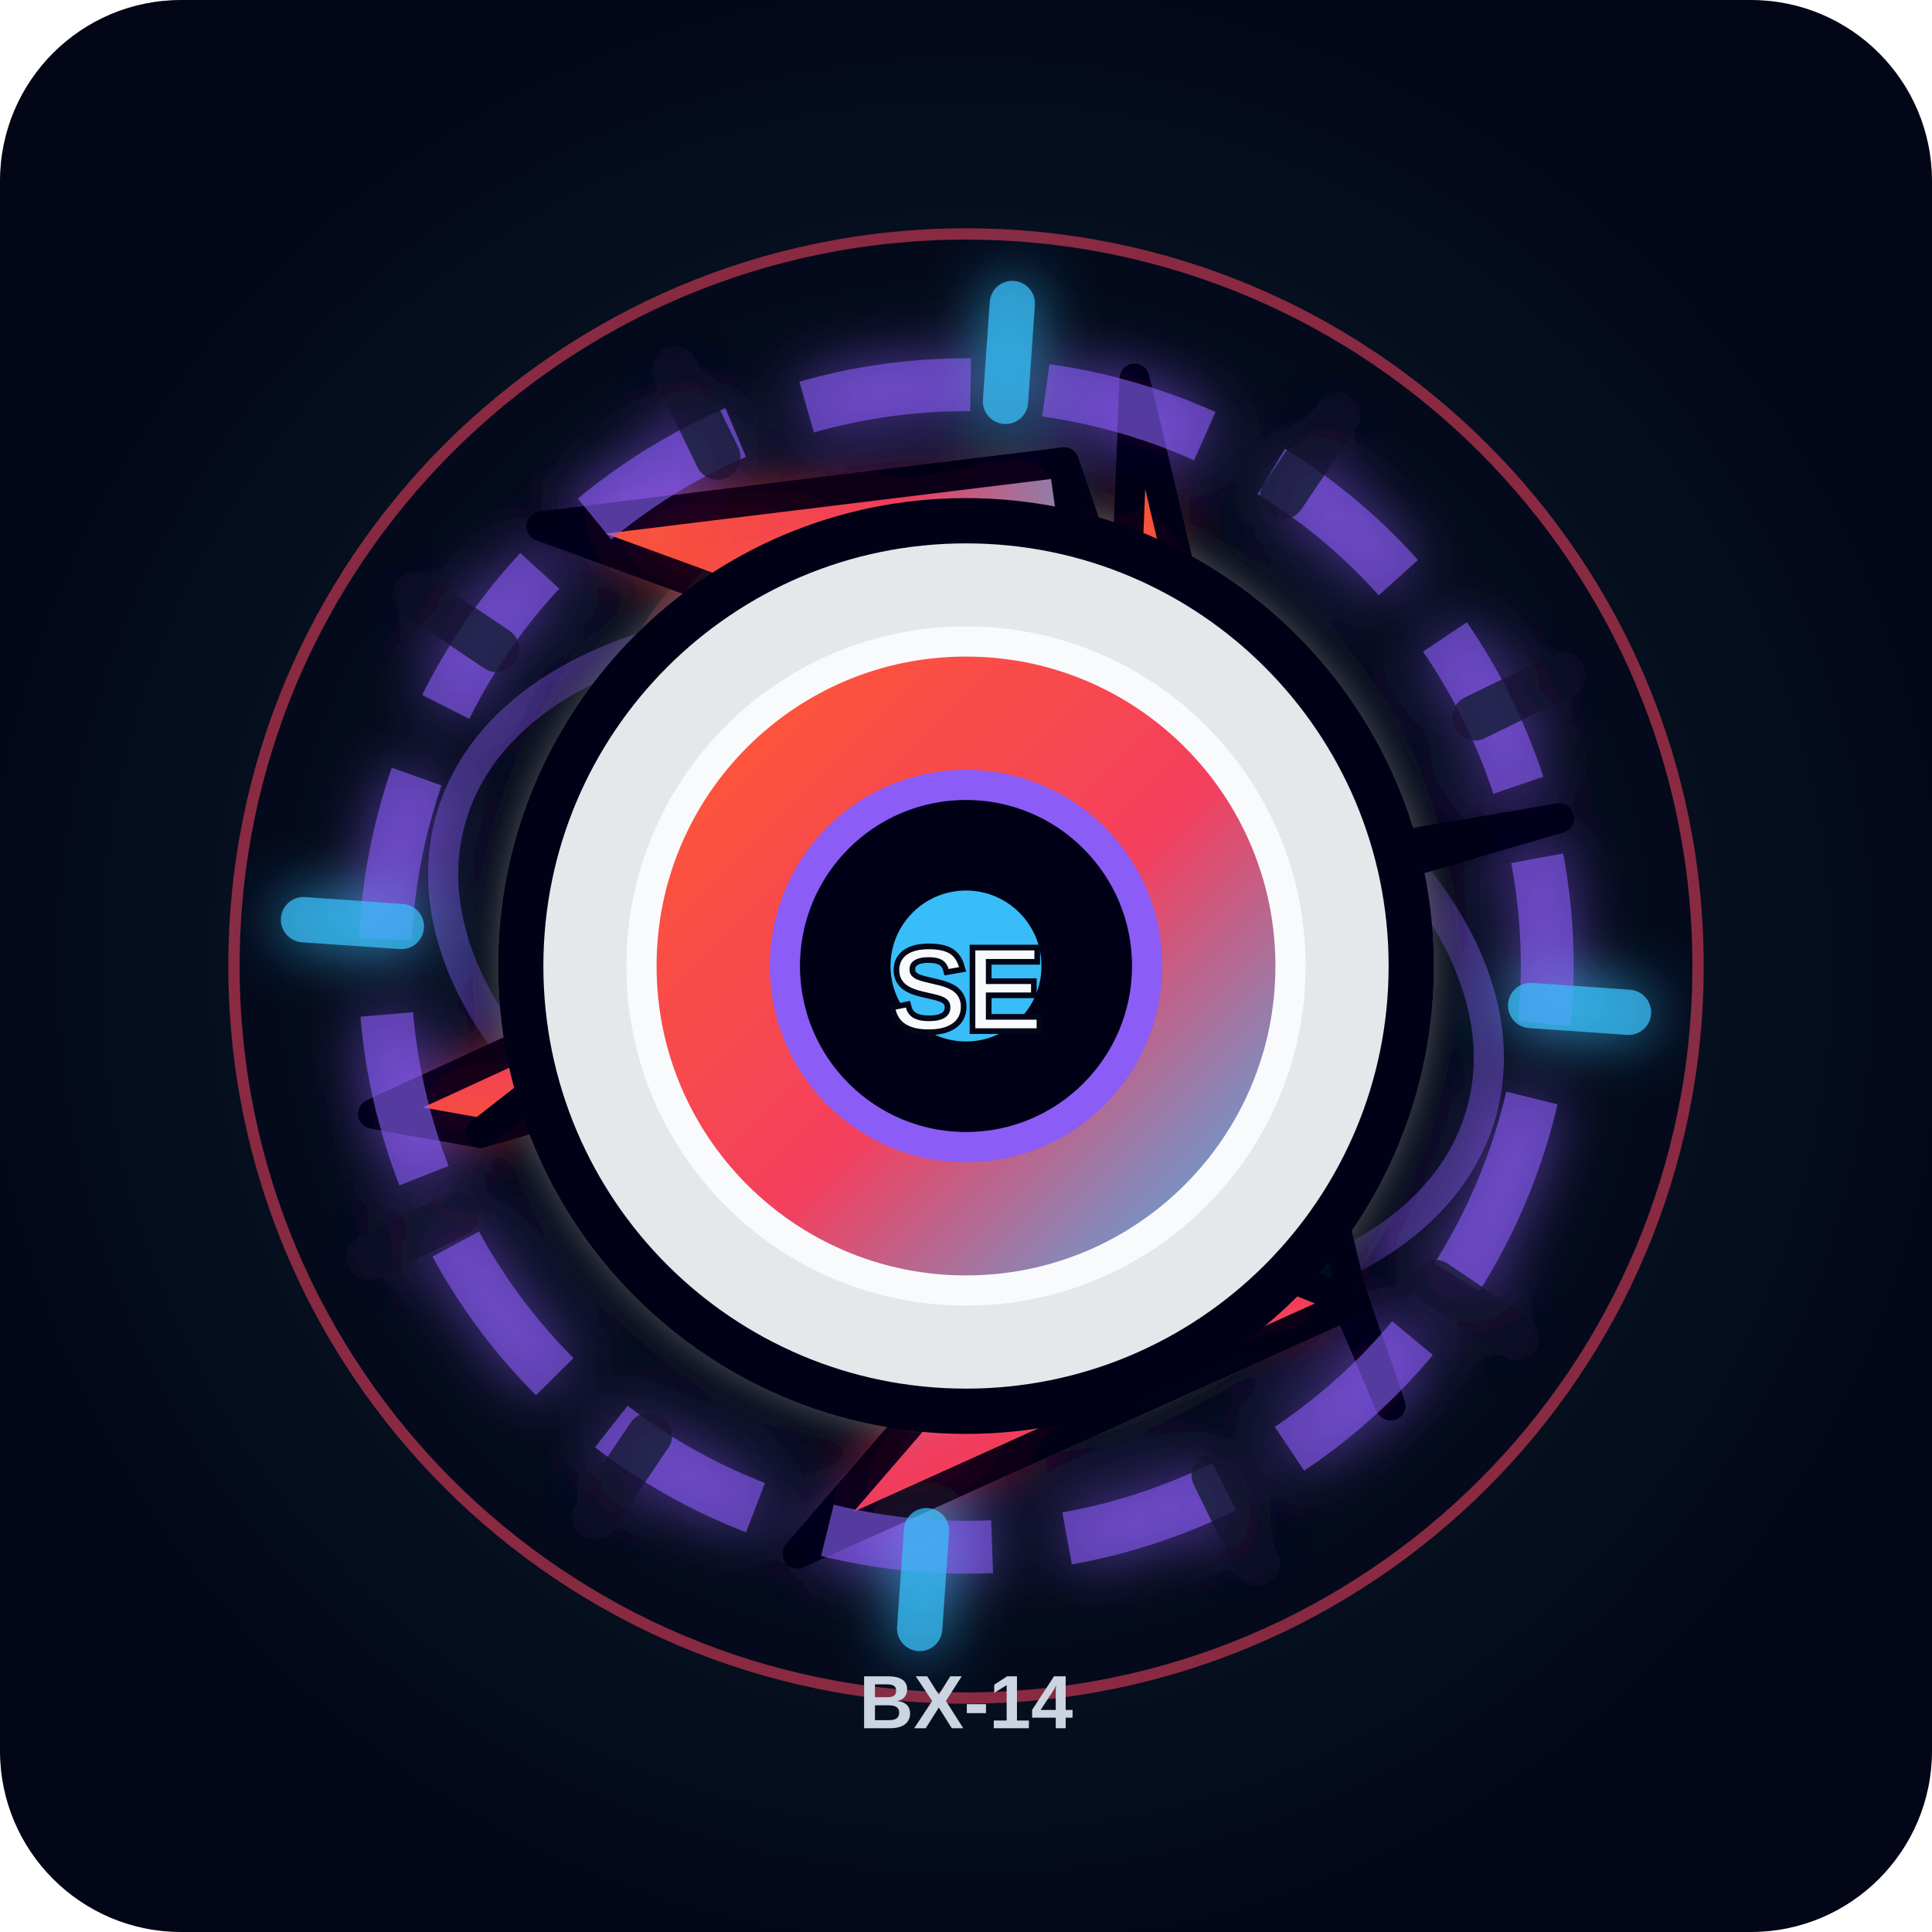
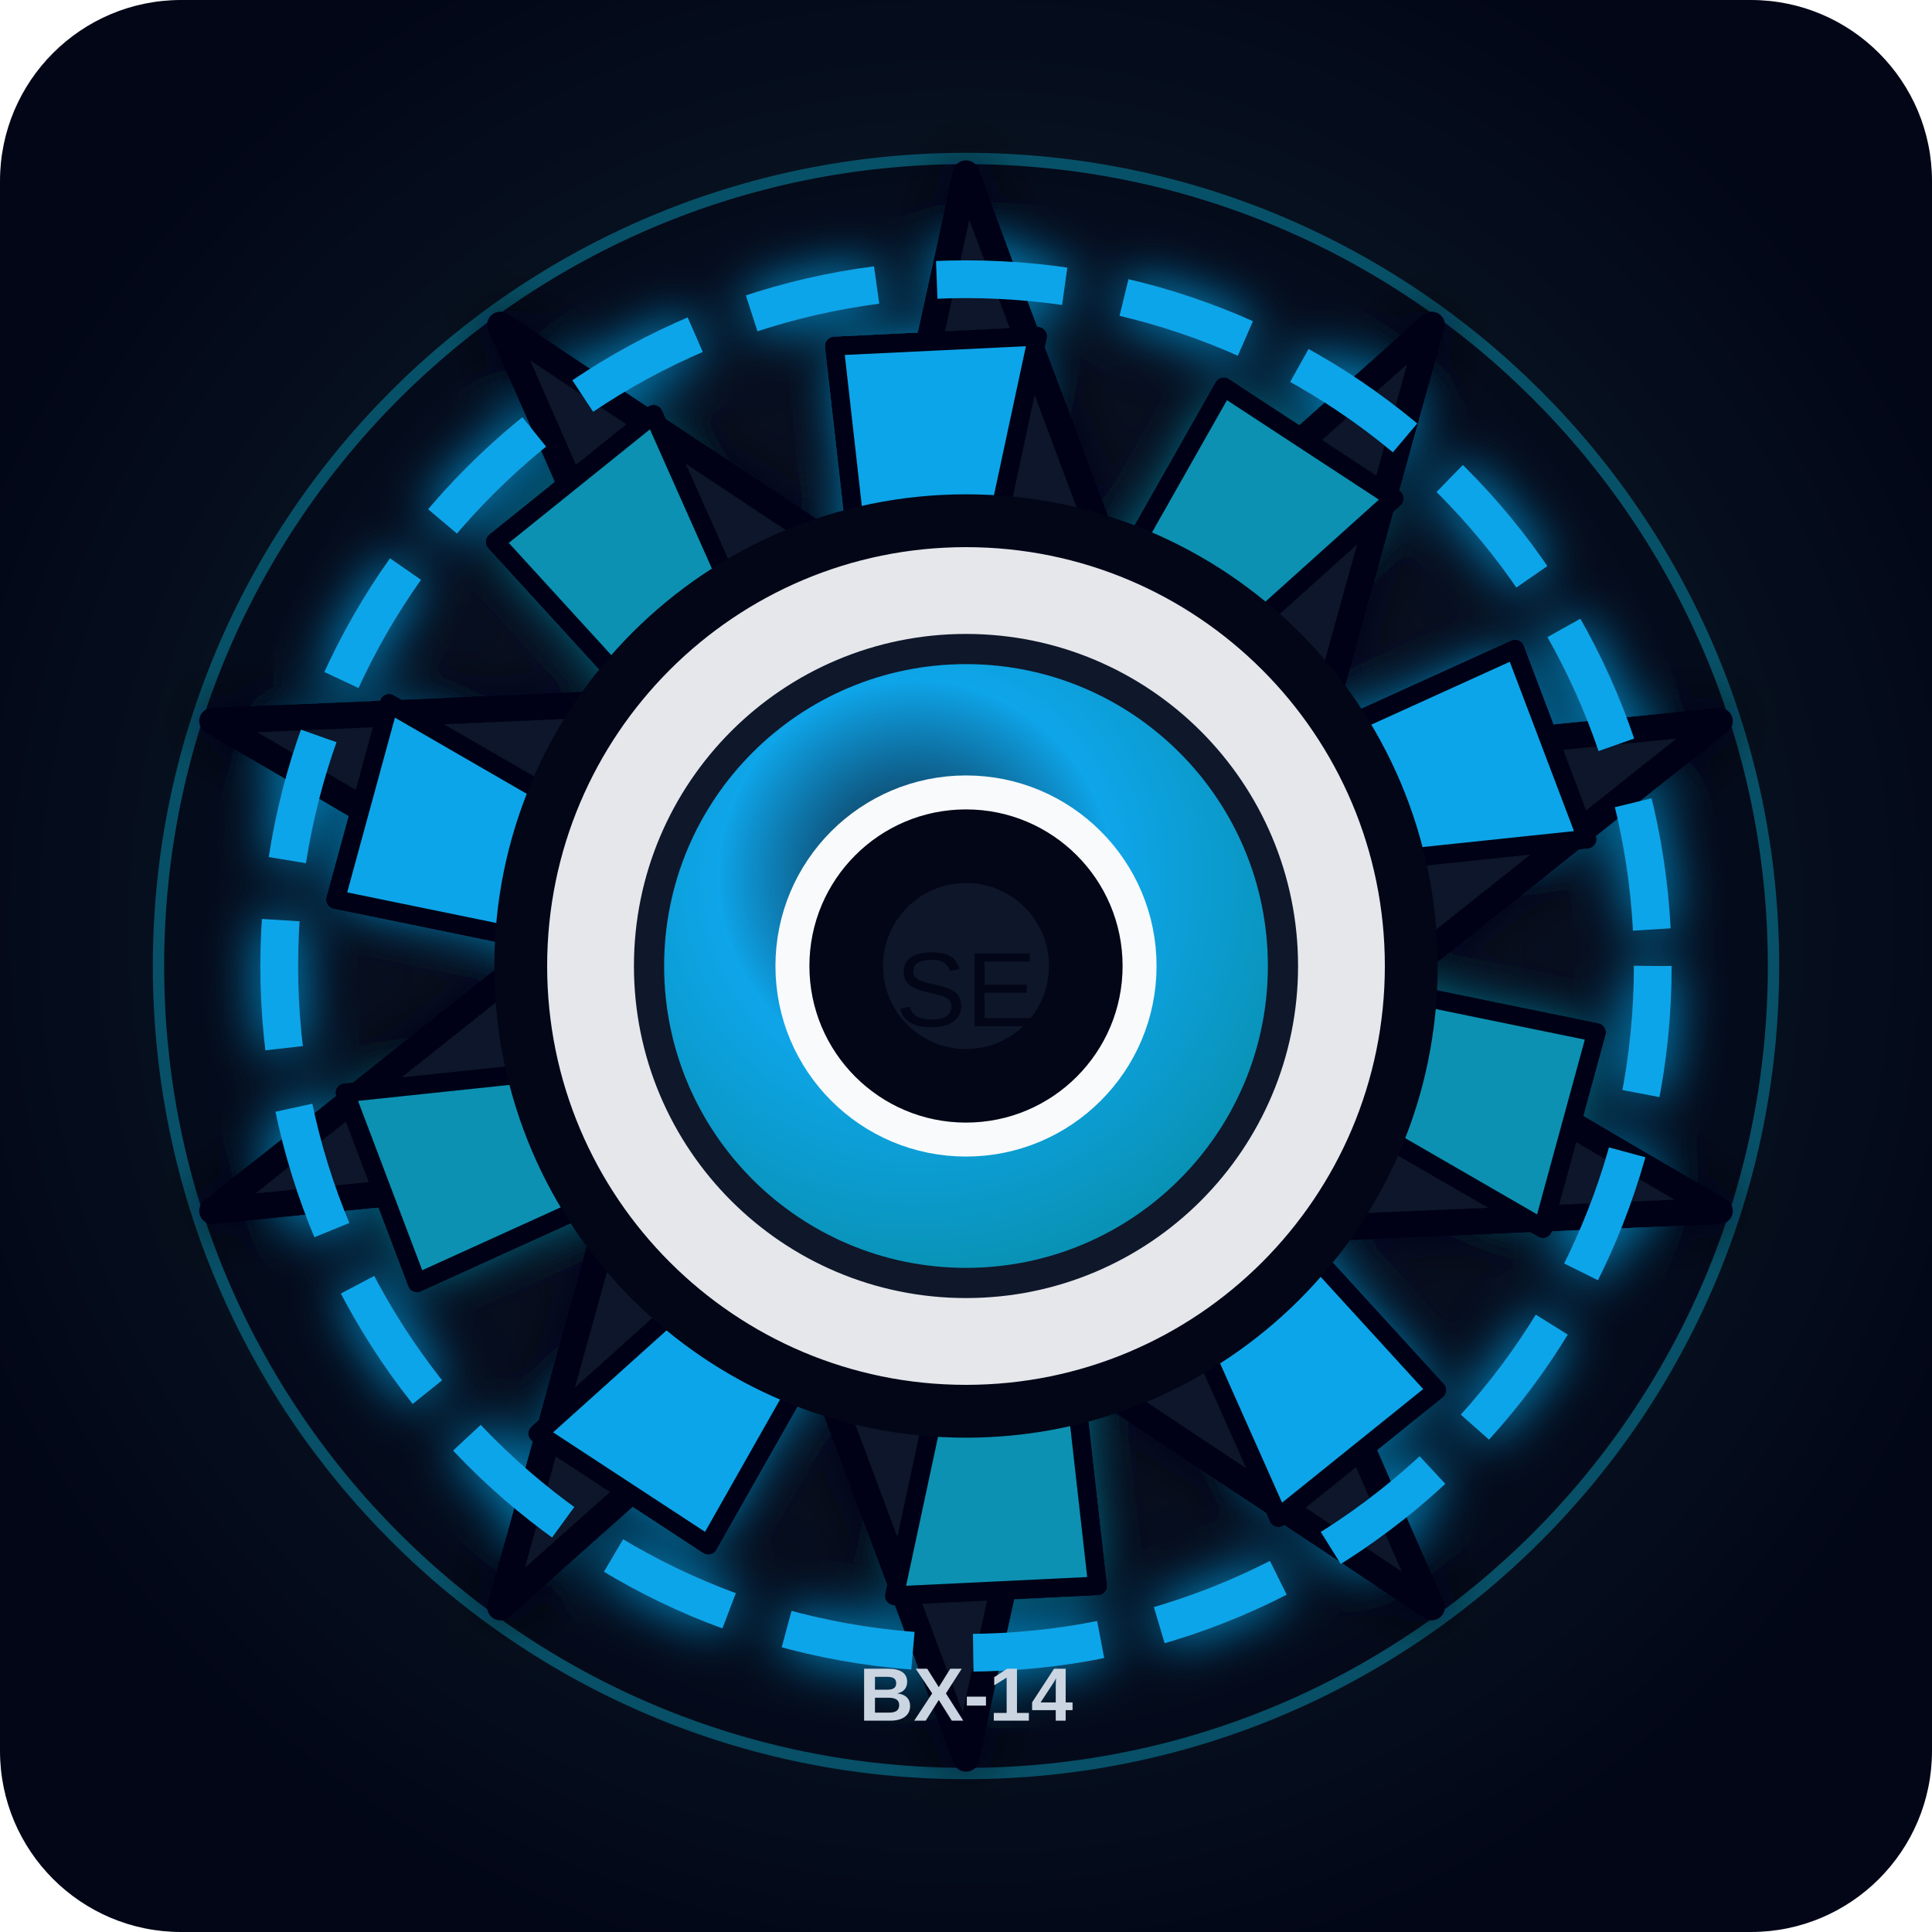
- <svg xmlns="http://www.w3.org/2000/svg" viewBox="0 0 512 512" role="img" aria-label="Shark Edge 3-60LF original 2D Beyblade style visual">
+ <svg xmlns="http://www.w3.org/2000/svg" viewBox="0 0 512 512" role="img" aria-label="Shark Edge 3-60LF original 2D fan-safe visual inspired by Attack style">
  <defs>
-     <radialGradient id="bg" cx="50%" cy="50%" r="55%">
+     <radialGradient id="bg" cx="50%" cy="48%" r="56%">
      <stop offset="0" stop-color="#1e293b" />
-       <stop offset="0.62" stop-color="#07111f" />
+       <stop offset="0.7" stop-color="#07111f" />
      <stop offset="1" stop-color="#020617" />
    </radialGradient>
-     <linearGradient id="bladeGrad" x1="0" y1="0" x2="1" y2="1">
-       <stop offset="0" stop-color="#ff5b2e" />
-       <stop offset="0.55" stop-color="#f43f5e" />
-       <stop offset="1" stop-color="#38bdf8" />
-     </linearGradient>
+     <radialGradient id="core" cx="42%" cy="36%" r="65%">
+       <stop offset="0" stop-color="#0f172a" />
+       <stop offset="0.48" stop-color="#0ea5e9" />
+       <stop offset="1" stop-color="#0891b2" />
+     </radialGradient>
    <filter id="glow" x="-20%" y="-20%" width="140%" height="140%">
-       <feGaussianBlur stdDeviation="8" result="blur" />
+       <feGaussianBlur stdDeviation="7" result="blur" />
      <feMerge>
        <feMergeNode in="blur" />
        <feMergeNode in="SourceGraphic" />
      </feMerge>
    </filter>
  </defs>
  <rect width="512" height="512" rx="48" fill="url(#bg)" />
-   <circle cx="256" cy="256" r="194" fill="#020617" opacity="0.55" stroke="#f43f5e" stroke-width="3" />
-   <ellipse cx="256" cy="256" rx="142" ry="86" fill="none" stroke="#8b5cf6" stroke-width="8" opacity="0.42" transform="rotate(16 256 256)" />
-   <ellipse cx="256" cy="256" rx="124" ry="76" fill="none" stroke="#f43f5e" stroke-width="8" opacity="0.36" transform="rotate(58 256 256)" />
-   <ellipse cx="256" cy="256" rx="106" ry="66" fill="none" stroke="#8b5cf6" stroke-width="8" opacity="0.3" transform="rotate(100 256 256)" />
-   <ellipse cx="256" cy="256" rx="88" ry="56" fill="none" stroke="#f43f5e" stroke-width="8" opacity="0.24" transform="rotate(142 256 256)" />
+   <circle cx="256" cy="256" r="214" fill="#020617" opacity="0.5" stroke="#0891b2" stroke-width="3" />
  <g filter="url(#glow)">
-     <path d="M256 94 L379.258 313.476 L307.792 306.015 Z" fill="url(#bladeGrad)" stroke="#020617" stroke-width="8" stroke-linejoin="round" transform="rotate(16 256 256)" opacity="0.96" />
-     <path d="M256 94 L267.853 391.482 L238.582 325.861 Z" fill="url(#bladeGrad)" stroke="#020617" stroke-width="8" stroke-linejoin="round" transform="rotate(76 256 256)" opacity="0.96" />
-     <path d="M256 94 L144.595 334.006 L186.789 275.846 Z" fill="url(#bladeGrad)" stroke="#020617" stroke-width="8" stroke-linejoin="round" transform="rotate(136 256 256)" opacity="0.96" />
-     <path d="M256 94 L132.742 198.524 L204.208 205.985 Z" fill="url(#bladeGrad)" stroke="#020617" stroke-width="8" stroke-linejoin="round" transform="rotate(196 256 256)" opacity="0.96" />
-     <path d="M256 94 L244.147 120.518 L273.418 186.139 Z" fill="url(#bladeGrad)" stroke="#020617" stroke-width="8" stroke-linejoin="round" transform="rotate(256 256 256)" opacity="0.96" />
-     <path d="M256 94 L367.405 177.994 L325.211 236.154 Z" fill="url(#bladeGrad)" stroke="#020617" stroke-width="8" stroke-linejoin="round" transform="rotate(316 256 256)" opacity="0.96" />
-     <circle cx="256" cy="256" r="154" fill="none" stroke="#8b5cf6" stroke-width="14" opacity="0.6" stroke-dasharray="44 20" transform="rotate(16 256 256)" />
-     <rect x="250" y="74" width="12" height="38" rx="6" fill="#38bdf8" opacity="0.75" transform="rotate(4 256 256)" />
-     <rect x="250" y="74" width="12" height="38" rx="6" fill="#0f172a" opacity="0.75" transform="rotate(34 256 256)" />
-     <rect x="250" y="74" width="12" height="38" rx="6" fill="#0f172a" opacity="0.75" transform="rotate(64 256 256)" />
-     <rect x="250" y="74" width="12" height="38" rx="6" fill="#38bdf8" opacity="0.75" transform="rotate(94 256 256)" />
-     <rect x="250" y="74" width="12" height="38" rx="6" fill="#0f172a" opacity="0.75" transform="rotate(124 256 256)" />
-     <rect x="250" y="74" width="12" height="38" rx="6" fill="#0f172a" opacity="0.75" transform="rotate(154 256 256)" />
-     <rect x="250" y="74" width="12" height="38" rx="6" fill="#38bdf8" opacity="0.75" transform="rotate(184 256 256)" />
-     <rect x="250" y="74" width="12" height="38" rx="6" fill="#0f172a" opacity="0.75" transform="rotate(214 256 256)" />
-     <rect x="250" y="74" width="12" height="38" rx="6" fill="#0f172a" opacity="0.75" transform="rotate(244 256 256)" />
-     <rect x="250" y="74" width="12" height="38" rx="6" fill="#38bdf8" opacity="0.75" transform="rotate(274 256 256)" />
-     <rect x="250" y="74" width="12" height="38" rx="6" fill="#0f172a" opacity="0.75" transform="rotate(304 256 256)" />
-     <rect x="250" y="74" width="12" height="38" rx="6" fill="#0f172a" opacity="0.75" transform="rotate(334 256 256)" />
-     <circle cx="256" cy="256" r="118" fill="#e5e7eb" stroke="#020617" stroke-width="12" />
-     <circle cx="256" cy="256" r="86" fill="url(#bladeGrad)" stroke="#f8fafc" stroke-width="8" />
-     <circle cx="256" cy="256" r="48" fill="#020617" stroke="#8b5cf6" stroke-width="8" />
-     <circle cx="256" cy="256" r="24" fill="#38bdf8" stroke="#020617" stroke-width="8" />
+     <polygon points="235.5,139.8 256.0,46.0 292.5,143.8 262.1,168.2" fill="#0f172a" stroke="#020617" stroke-width="7" stroke-linejoin="round" />
+     <polygon points="307.7,149.9 379.4,86.1 351.5,186.6 312.6,188.6" fill="#0f172a" stroke="#020617" stroke-width="7" stroke-linejoin="round" />
+     <polygon points="360.2,200.6 455.7,191.1 374.0,256.0 341.4,234.7" fill="#0f172a" stroke="#020617" stroke-width="7" stroke-linejoin="round" />
+     <polygon points="372.9,272.4 455.7,320.9 351.5,325.4 337.6,289.0" fill="#0f172a" stroke="#020617" stroke-width="7" stroke-linejoin="round" />
+     <polygon points="340.9,338.0 379.4,425.9 292.5,368.2 302.6,330.6" fill="#0f172a" stroke="#020617" stroke-width="7" stroke-linejoin="round" />
+     <polygon points="276.5,372.2 256.0,466.0 219.5,368.2 249.9,343.8" fill="#0f172a" stroke="#020617" stroke-width="7" stroke-linejoin="round" />
+     <polygon points="204.3,362.1 132.6,425.9 160.5,325.4 199.4,323.4" fill="#0f172a" stroke="#020617" stroke-width="7" stroke-linejoin="round" />
+     <polygon points="151.8,311.4 56.3,320.9 138.0,256.0 170.6,277.3" fill="#0f172a" stroke="#020617" stroke-width="7" stroke-linejoin="round" />
+     <polygon points="139.1,239.6 56.3,191.1 160.5,186.6 174.4,223.0" fill="#0f172a" stroke="#020617" stroke-width="7" stroke-linejoin="round" />
+     <polygon points="171.1,174.0 132.6,86.1 219.5,143.8 209.4,181.4" fill="#0f172a" stroke="#020617" stroke-width="7" stroke-linejoin="round" />
+     <polygon points="289.5,163.9 324.3,102.5 369.5,132.1 317.0,179.3" fill="#0891b2" stroke="#020617" stroke-width="5" stroke-linejoin="round" />
+     <polygon points="337.2,201.2 401.5,172.0 420.6,222.4 350.4,229.8" fill="#0ea5e9" stroke="#020617" stroke-width="5" stroke-linejoin="round" />
+     <polygon points="353.9,259.4 423.1,273.6 408.9,325.6 347.8,290.3" fill="#0891b2" stroke="#020617" stroke-width="5" stroke-linejoin="round" />
+     <polygon points="333.2,316.3 380.8,368.4 338.8,402.2 310.1,337.7" fill="#0ea5e9" stroke="#020617" stroke-width="5" stroke-linejoin="round" />
+     <polygon points="283.0,350.2 290.9,420.3 237.0,422.9 251.8,353.9" fill="#0891b2" stroke="#020617" stroke-width="5" stroke-linejoin="round" />
+     <polygon points="222.5,348.1 187.7,409.5 142.5,379.9 195.0,332.7" fill="#0ea5e9" stroke="#020617" stroke-width="5" stroke-linejoin="round" />
+     <polygon points="174.8,310.8 110.5,340.0 91.4,289.6 161.6,282.2" fill="#0891b2" stroke="#020617" stroke-width="5" stroke-linejoin="round" />
+     <polygon points="158.1,252.6 88.9,238.4 103.1,186.4 164.2,221.7" fill="#0ea5e9" stroke="#020617" stroke-width="5" stroke-linejoin="round" />
+     <polygon points="178.8,195.7 131.2,143.6 173.2,109.8 201.9,174.3" fill="#0891b2" stroke="#020617" stroke-width="5" stroke-linejoin="round" />
+     <polygon points="229.0,161.8 221.1,91.7 275.0,89.1 260.2,158.1" fill="#0ea5e9" stroke="#020617" stroke-width="5" stroke-linejoin="round" />
+     <circle cx="256" cy="256" r="182" fill="none" stroke="#0ea5e9" stroke-width="10" stroke-dasharray="34 16" />
  </g>
-   <text x="256" y="264" text-anchor="middle" dominant-baseline="middle" font-family="Arial Black, Arial, sans-serif" font-size="30" fill="#f8fafc" stroke="#020617" stroke-width="3" paint-order="stroke">SE</text>
-   <text x="256" y="458" text-anchor="middle" font-family="Arial, sans-serif" font-size="20" font-weight="700" fill="#cbd5e1">BX-14</text>
+   <circle cx="256" cy="256" r="118" fill="#e5e7eb" stroke="#020617" stroke-width="14" />
+   <circle cx="256" cy="256" r="84" fill="url(#core)" stroke="#0f172a" stroke-width="8" />
+   <circle cx="256" cy="256" r="46" fill="#020617" stroke="#f8fafc" stroke-width="9" />
+   <circle cx="256" cy="256" r="22" fill="#0f172a" opacity="0.95" />
+   <text x="256" y="264" text-anchor="middle" dominant-baseline="middle" font-family="Arial Black, Arial, sans-serif" font-size="28" fill="#020617">SE</text>
+   <text x="256" y="456" text-anchor="middle" font-family="Arial, sans-serif" font-size="20" font-weight="700" fill="#cbd5e1">BX-14</text>
</svg>
